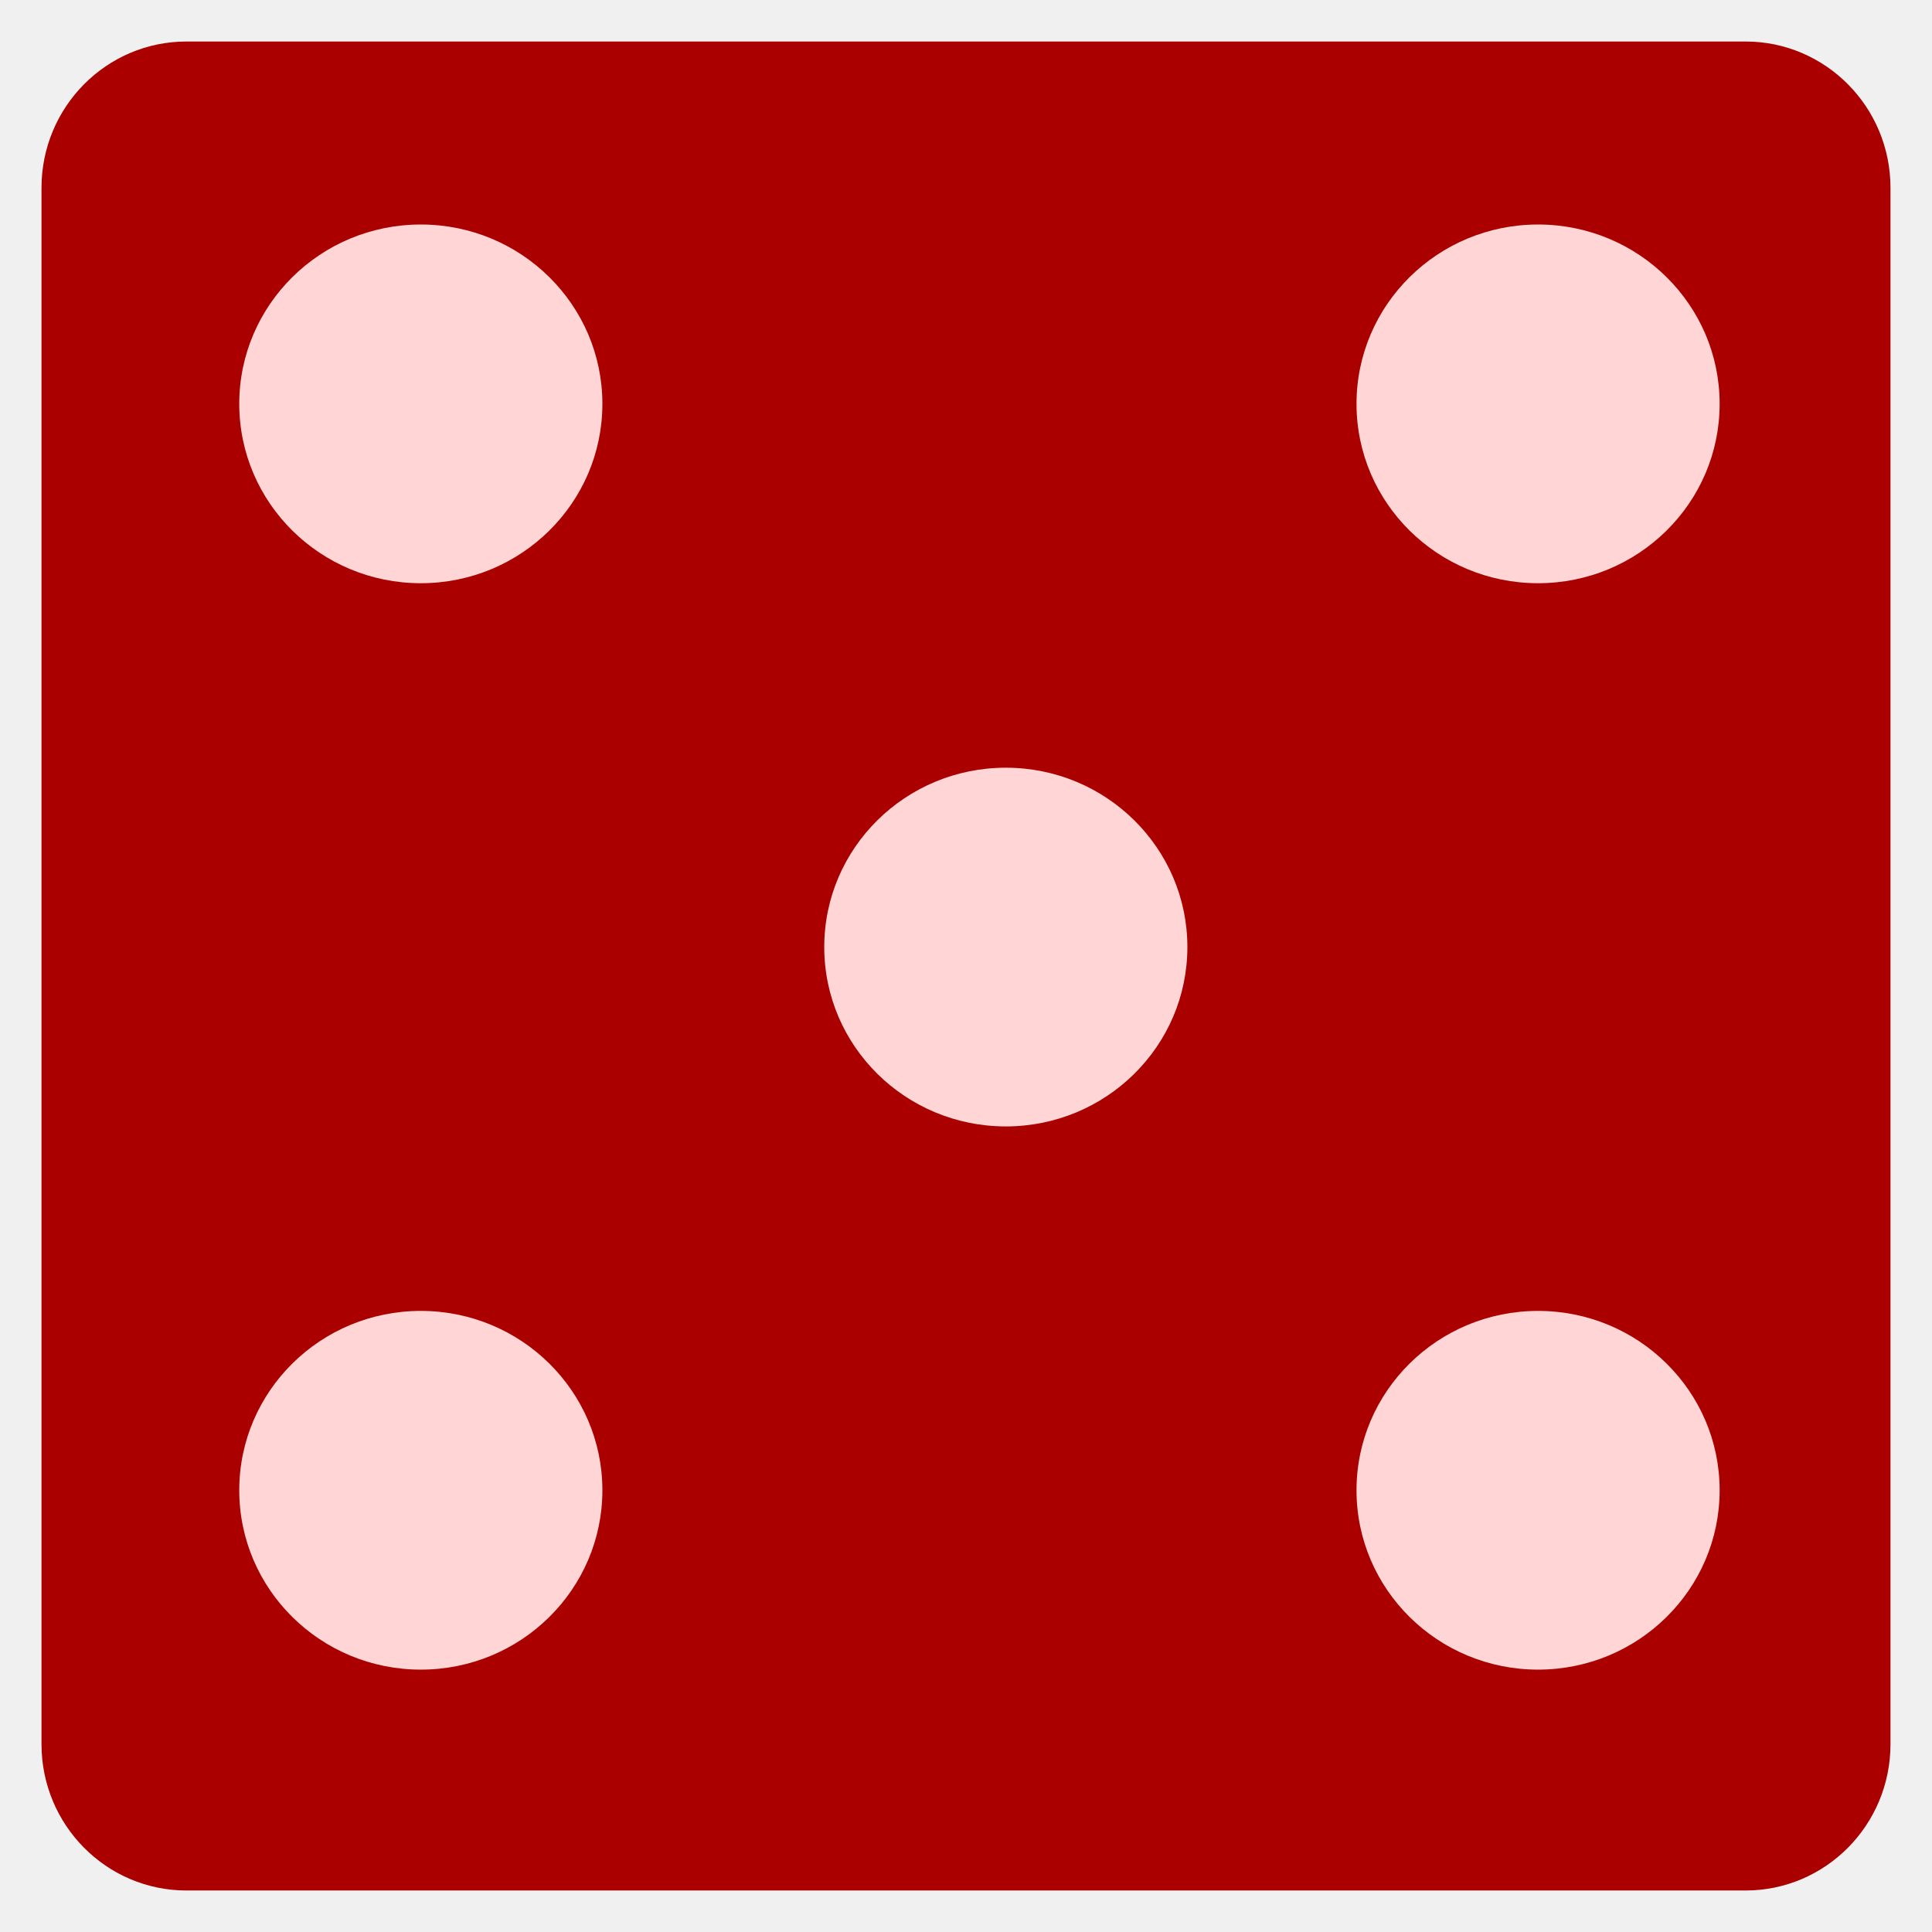
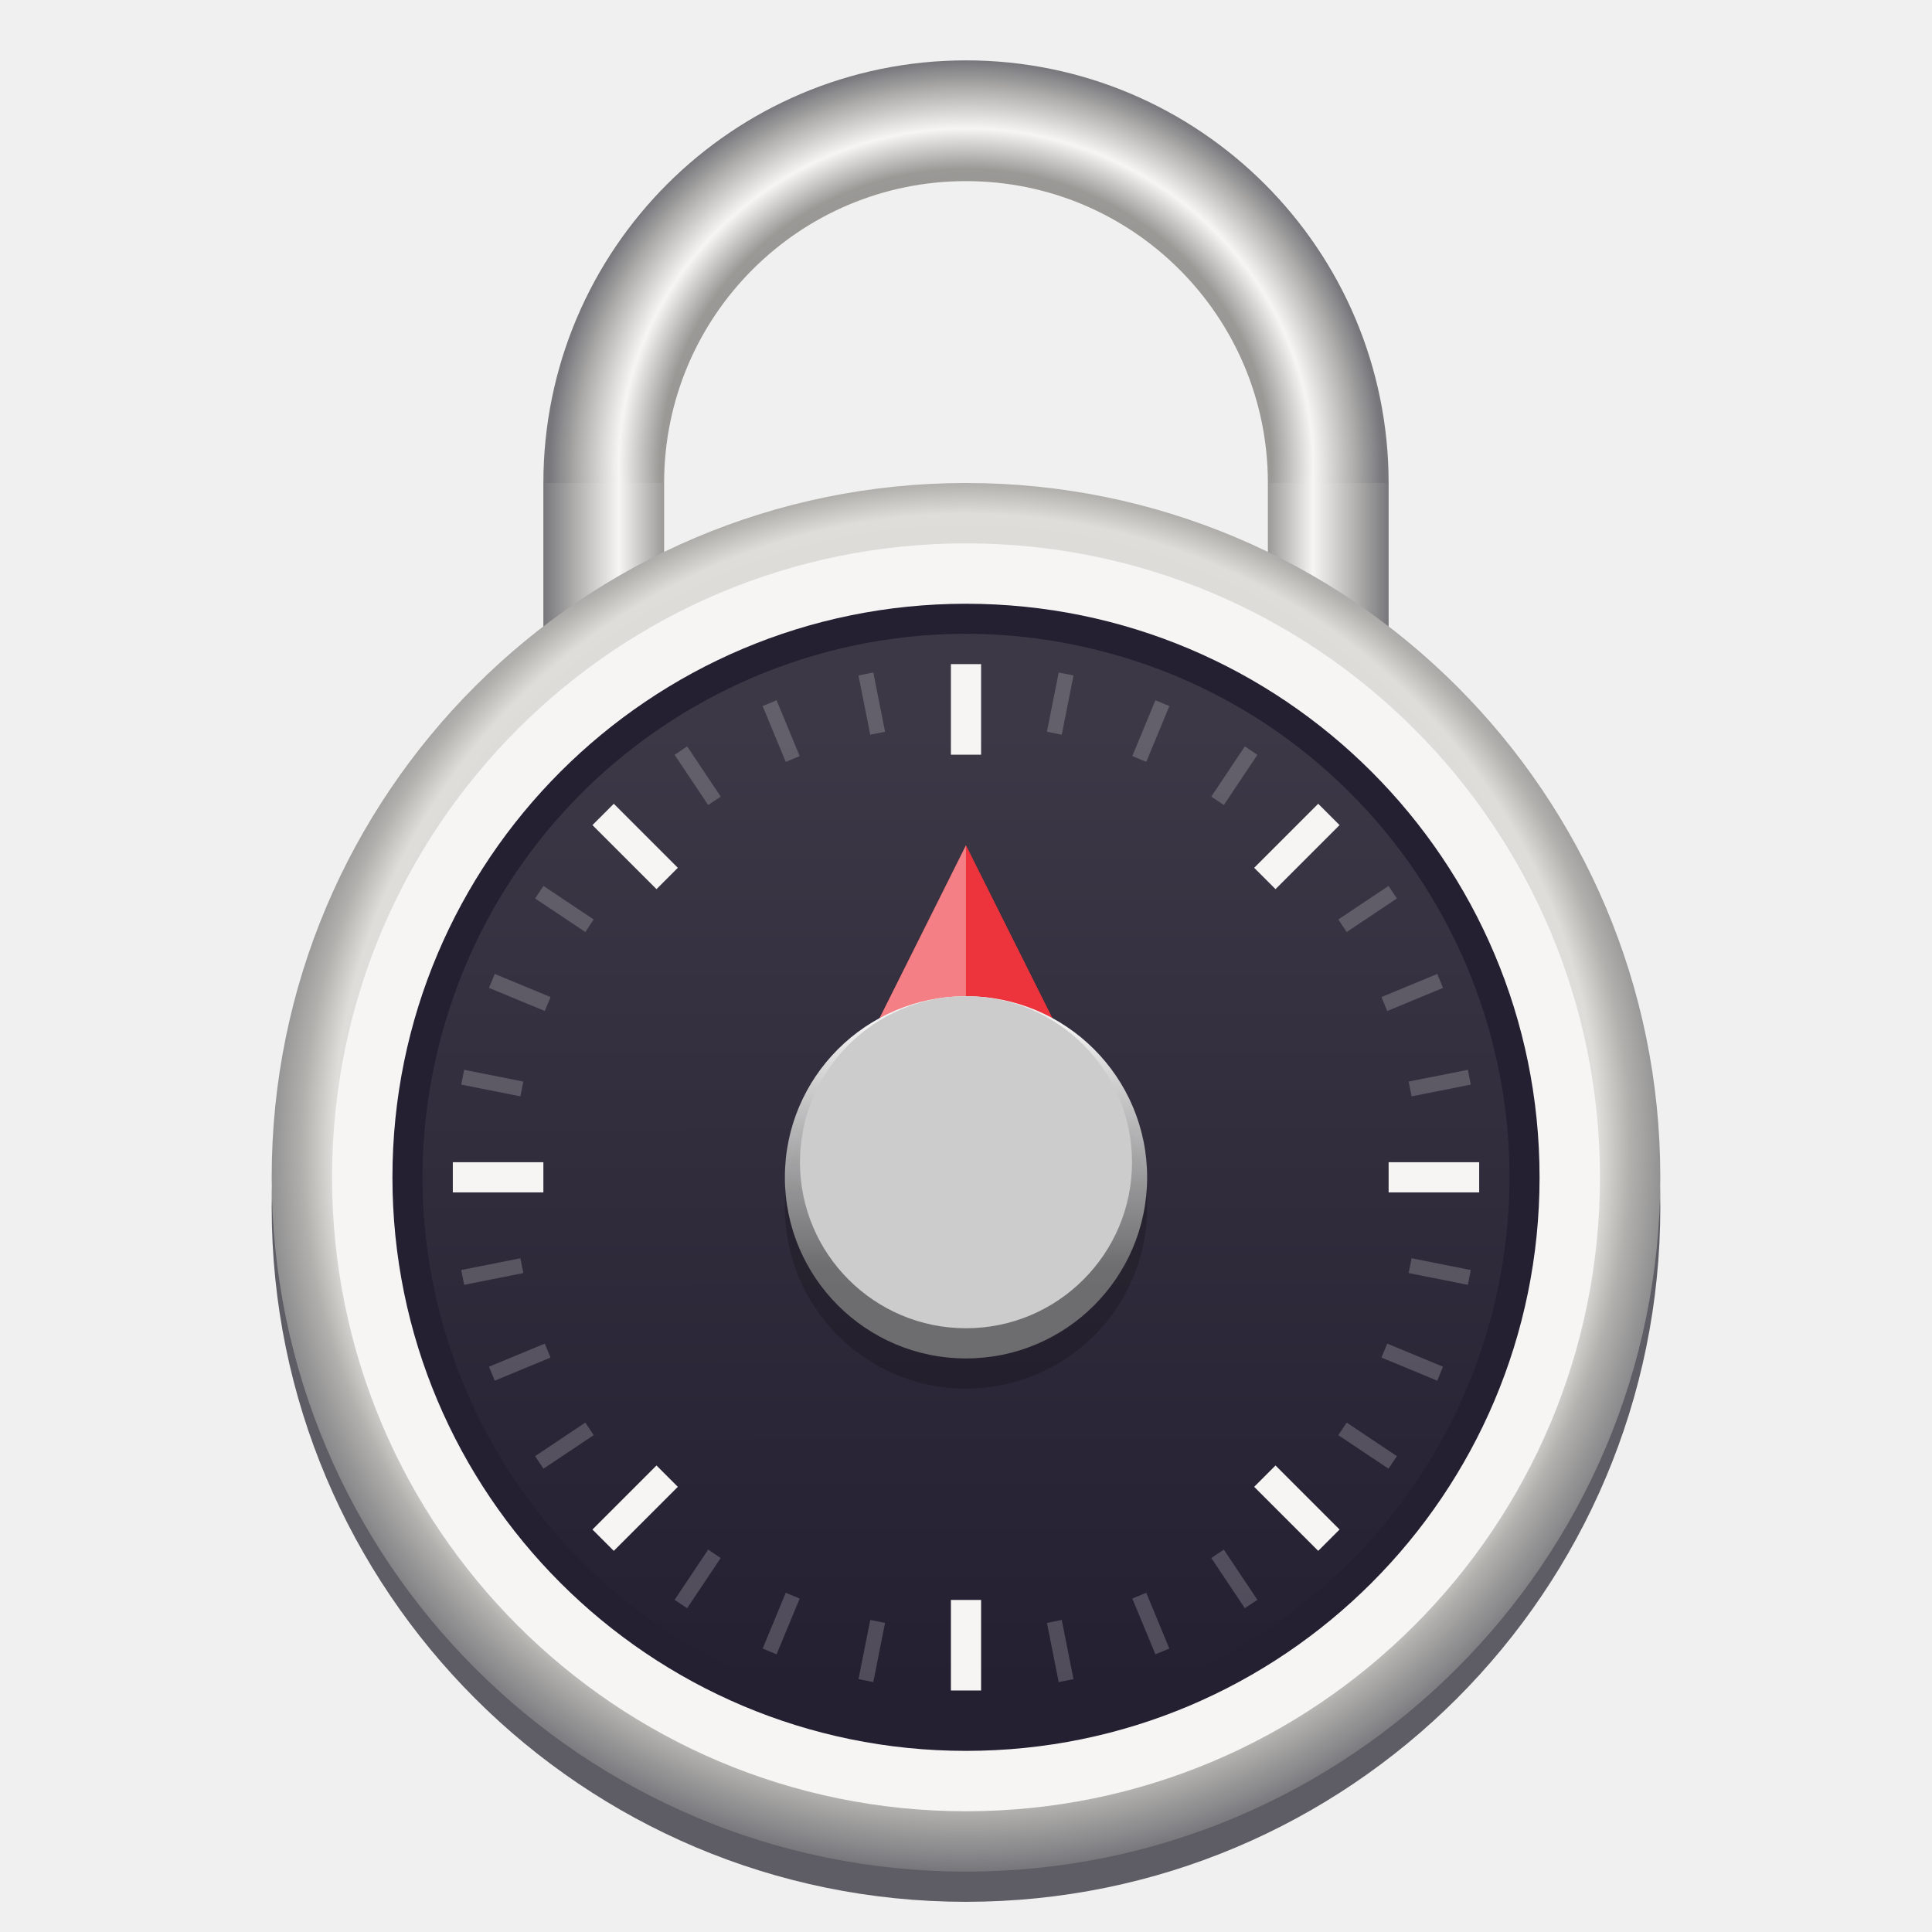
- <svg xmlns="http://www.w3.org/2000/svg" width="512" height="512" viewBox="0 0 135.467 135.467" version="1.1" id="svg271">
-   <defs id="defs265" />
-   <g id="layer1" transform="translate(-1.028955,-159.9752)">
-     <rect style="display:inline;fill:#aa0000;fill-opacity:1;stroke-width:1.289;enable-background:new" id="rect148" width="129.646" height="129.646" x="3.939" y="162.886" rx="10.164" ry="10.259" />
-     <ellipse style="display:inline;fill:#ffd5d5;fill-opacity:1;stroke-width:1.288;enable-background:new" id="path150" cx="30.536" cy="188.293" rx="12.731" ry="12.576" />
-     <ellipse style="display:inline;fill:#ffd5d5;fill-opacity:1;stroke-width:1.288;enable-background:new" id="path150-3" cx="108.875" cy="188.293" rx="12.731" ry="12.576" />
-     <ellipse style="display:inline;fill:#ffd5d5;fill-opacity:1;stroke-width:1.288;enable-background:new" id="path150-6" cx="30.536" cy="264.469" rx="12.731" ry="12.576" />
-     <ellipse style="display:inline;fill:#ffd5d5;fill-opacity:1;stroke-width:1.288;enable-background:new" id="path150-3-2" cx="108.875" cy="264.469" rx="12.731" ry="12.576" />
-     <ellipse style="display:inline;fill:#ffd5d5;fill-opacity:1;stroke-width:1.288;enable-background:new" id="path150-3-9" cx="71.554" cy="226.381" rx="12.731" ry="12.576" />
+ <svg xmlns="http://www.w3.org/2000/svg" xmlns:xlink="http://www.w3.org/1999/xlink" width="128" height="128" id="svg11300" version="1.0" style="display:inline;enable-background:new" viewBox="0 0 128 128">
+   <defs id="defs3">
+     <linearGradient id="linearGradient1961">
+       <stop style="stop-color:#c0bfbc;stop-opacity:1" offset="0" id="stop1957" />
+       <stop id="stop1965" offset="0.874" style="stop-color:#deddda;stop-opacity:1" />
+       <stop style="stop-color:#b1b0ad;stop-opacity:1;" offset="0.917" id="stop1973" />
+       <stop style="stop-color:#77767b;stop-opacity:1" offset="1" id="stop1959" />
+     </linearGradient>
+     <linearGradient id="linearGradient1587">
+       <stop style="stop-color:#241f31;stop-opacity:1;" offset="0" id="stop1583" />
+       <stop style="stop-color:#3d3846;stop-opacity:1" offset="1" id="stop1585" />
+     </linearGradient>
+     <linearGradient id="linearGradient5299">
+       <stop style="stop-color:#77767b;stop-opacity:1" offset="0" id="stop5291" />
+       <stop id="stop5293" offset="0.733" style="stop-color:#9a9996;stop-opacity:1" />
+       <stop style="stop-color:#f6f5f4;stop-opacity:1" offset="0.833" id="stop5295" />
+       <stop id="stop1949" offset="0.933" style="stop-color:#adacaa;stop-opacity:1;" />
+       <stop style="stop-color:#77767b;stop-opacity:1" offset="1" id="stop5297" />
+     </linearGradient>
+     <radialGradient gradientUnits="userSpaceOnUse" gradientTransform="translate(271.04,319.09)" r="160" cy="876.36" cx="256" id="radialGradient2212">
+       <stop id="stop2206" offset="0" style="stop-color:#c0bfbc;stop-opacity:1" />
+       <stop id="stop2208" offset=".9" style="stop-color:#9a9996;stop-opacity:1" />
+       <stop id="stop2210" offset="1" style="stop-color:#5e5c64;stop-opacity:1" />
+     </radialGradient>
+     <linearGradient y2="236" x2="96" y1="236" x1="32" gradientTransform="translate(604.8168,170.5864)" gradientUnits="userSpaceOnUse" id="linearGradient1099" xlink:href="#linearGradient1036" />
+     <linearGradient id="linearGradient1036">
+       <stop id="stop1032" offset="0" style="stop-color:#d5d3cf;stop-opacity:1;" />
+       <stop id="stop1034" offset="1" style="stop-color:#f6f5f4;stop-opacity:1" />
+     </linearGradient>
+     <radialGradient r="32" fy="-76" fx="-244" cy="-76" cx="-244" gradientTransform="matrix(0.8833333,0,0,0.8833333,-460.3502,463.1197)" gradientUnits="userSpaceOnUse" id="radialGradient1103" xlink:href="#linearGradient1069" />
+     <linearGradient id="linearGradient1069">
+       <stop id="stop1065" offset="0" style="stop-color:#d5d3cf;stop-opacity:1" />
+       <stop id="stop1067-1" offset="1" style="stop-color:#949390;stop-opacity:1" />
+     </linearGradient>
+     <linearGradient gradientUnits="userSpaceOnUse" y2="232" x2="64" y1="262.5" x1="64" id="linearGradient1027" xlink:href="#linearGradient1025" gradientTransform="translate(-470.5864,432.8168)" />
+     <linearGradient id="linearGradient1025">
+       <stop id="stop1021" offset="0" style="stop-color:#9a9996;stop-opacity:1" />
+       <stop id="stop1023" offset="1" style="stop-color:#77767b;stop-opacity:1" />
+     </linearGradient>
+     <clipPath clipPathUnits="userSpaceOnUse" id="clipPath1609-7">
+       <path id="path1611-5" d="m 252,116 28,-28 v -8 h -36 v 36 z" style="fill:#e74747;stroke:none;stroke-width:0.25px;stroke-linecap:butt;stroke-linejoin:miter;stroke-opacity:1" />
+     </clipPath>
+     <linearGradient id="linearGradient5163" x1="167.61" x2="346.51" y1="772.97" y2="951.87" gradientUnits="userSpaceOnUse" gradientTransform="matrix(0.2499998,0,0,0.2499998,-214.5336,33.60622)">
+       <stop style="stop-color:#fff;stop-opacity:.4" offset="0" id="stop7" />
+       <stop style="stop-color:#fff;stop-opacity:.6" offset="1" id="stop9" />
+     </linearGradient>
+     <filter id="filter5121" x="-0.054" y="-0.432" width="1.108" height="1.864" style="color-interpolation-filters:sRGB">
+       <feGaussianBlur stdDeviation="5.76" id="feGaussianBlur165" />
+     </filter>
+     <linearGradient id="linearGradient4433" x1="177.09" x2="324.71" y1="639.13" y2="724.36" gradientTransform="translate(271.04,335.09)" gradientUnits="userSpaceOnUse" xlink:href="#linearGradient4427" />
+     <linearGradient id="linearGradient4427">
+       <stop style="stop-color:#b2b2b2" offset="0" id="stop2" />
+       <stop style="stop-color:#999" offset="1" id="stop4" />
+     </linearGradient>
+     <clipPath id="clipPath4718-8">
+       <path d="m 64,284.36 c -44.183,0 -80,35.817 -80,80 v 72 H 8 v -72 c 0,-30.928 25.072,-56 56,-56 30.928,0 56,25.072 56,56 v 72 h 24 v -72 c 0,-44.183 -35.817,-80 -80,-80 z" style="opacity:0.99;fill:#999999" id="path158" />
+     </clipPath>
+     <filter id="filter4710" x="-0.138" y="-0.073" width="1.277" height="1.147" style="color-interpolation-filters:sRGB">
+       <feGaussianBlur stdDeviation="4.653" id="feGaussianBlur161" />
+     </filter>
+     <clipPath id="clipPath4808-6">
+       <path d="m 232,260.36 c -44.183,0 -80,35.817 -80,80 v 72 h 24 v -72 c 0,-30.928 25.072,-56 56,-56 z" style="fill:#979797" id="path152" />
+     </clipPath>
+     <filter id="filter4937" x="-0.129" y="-0.068" width="1.258" height="1.135" style="color-interpolation-filters:sRGB">
+       <feGaussianBlur stdDeviation="4.292" id="feGaussianBlur155" />
+     </filter>
+     <clipPath id="clipPath4890-60">
+       <path d="m 288,196.36 c -44.183,0 -80,35.817 -80,80 v 72 h 24 v -72 c 0,-30.928 25.072,-56 56,-56 30.928,0 56,25.072 56,56 v 72 h 24 v -72 c 0,-44.183 -35.817,-80 -80,-80 z" style="fill:#ffffff" id="path146" />
+     </clipPath>
+     <filter id="filter4898" x="-0.146" y="-0.077" width="1.292" height="1.154" style="color-interpolation-filters:sRGB">
+       <feGaussianBlur stdDeviation="4.872" id="feGaussianBlur149" />
+     </filter>
+     <clipPath id="clipPath4890-4-0">
+       <path d="m 288,196.36 c -44.183,0 -80,35.817 -80,80 v 72 h 24 v -72 c 0,-30.928 25.072,-56 56,-56 30.928,0 56,25.072 56,56 v 72 h 24 v -72 c 0,-44.183 -35.817,-80 -80,-80 z" style="fill:#ffffff" id="path140" />
+     </clipPath>
+     <filter id="filter4898-1" x="-0.146" y="-0.077" width="1.292" height="1.154" style="color-interpolation-filters:sRGB">
+       <feGaussianBlur stdDeviation="4.872" id="feGaussianBlur143" />
+     </filter>
+     <clipPath id="clipPath4969-12">
+       <path d="m 360,156.36 c -44.183,0 -80,35.817 -80,80 v 72 h 24 v -72 c 0,-30.928 25.072,-56 56,-56 30.928,0 56,25.072 56,56 v 72 h 24 v -72 c 0,-44.183 -35.817,-80 -80,-80 z" style="fill:#e0e0e0" id="path134" />
+     </clipPath>
+     <filter id="filter4965" x="-0.041" y="-0.032" width="1.082" height="1.064" style="color-interpolation-filters:sRGB">
+       <feGaussianBlur stdDeviation="1.92" id="feGaussianBlur137" />
+     </filter>
+     <filter id="filter4619" x="-0.024" y="-0.024" width="1.049" height="1.047" style="color-interpolation-filters:sRGB">
+       <feGaussianBlur stdDeviation="1.38" id="feGaussianBlur131" />
+     </filter>
+     <radialGradient id="radialGradient4326" cx="256" cy="876.36" r="160" gradientTransform="translate(271.04,319.09)" gradientUnits="userSpaceOnUse">
+       <stop style="stop-color:#a8a8a8" offset="0" id="stop124" />
+       <stop style="stop-color:#999" offset=".9" id="stop126" />
+       <stop style="stop-color:#737373" offset="1" id="stop128" />
+     </radialGradient>
+     <linearGradient id="linearGradient4433-4" x1="399.52" x2="557.31" y1="862.86" y2="1020.7" gradientTransform="translate(14.308,219.65)" gradientUnits="userSpaceOnUse">
+       <stop style="stop-color:#fff;stop-opacity:.8" offset="0" id="stop119" />
+       <stop style="stop-color:#fff;stop-opacity:0" offset="1" id="stop121" />
+     </linearGradient>
+     <linearGradient id="linearGradient4456" x1="478.02" x2="681.66" y1="693.7" y2="897.34" gradientTransform="translate(-52.298,400.43)" gradientUnits="userSpaceOnUse">
+       <stop style="stop-color:#ccc;stop-opacity:.4" offset="0" id="stop114" />
+       <stop style="stop-color:#f5f5f5;stop-opacity:.4" offset="1" id="stop116" />
+     </linearGradient>
+     <filter id="filter4748" x="-0.114" y="-0.122" width="1.227" height="1.244" style="color-interpolation-filters:sRGB">
+       <feGaussianBlur stdDeviation="4.279" id="feGaussianBlur111" />
+     </filter>
+     <linearGradient id="linearGradient4401" x1="278.1" x2="296" y1="818.46" y2="836.36" gradientTransform="translate(271.04,327.09)" gradientUnits="userSpaceOnUse">
+       <stop style="stop-color:#1a1a1a;stop-opacity:.4" offset="0" id="stop103" />
+       <stop style="stop-color:#1a1a1a;stop-opacity:0" offset="1" id="stop105" />
+     </linearGradient>
+     <filter id="filter4423" x="-0.072" y="-0.051" width="1.144" height="1.103" style="color-interpolation-filters:sRGB">
+       <feGaussianBlur stdDeviation="1.2" id="feGaussianBlur108" />
+     </filter>
+     <filter id="filter4520" x="-0.06" y="-0.06" width="1.12" height="1.12" style="color-interpolation-filters:sRGB">
+       <feGaussianBlur stdDeviation="1.2" id="feGaussianBlur100" />
+     </filter>
+     <linearGradient id="linearGradient4545" x1="256" x2="256.97" y1="796.67" y2="796.93" gradientTransform="translate(271.04,326.78)" gradientUnits="userSpaceOnUse">
+       <stop style="stop-color:#ff6870" offset="0" id="stop95" />
+       <stop style="stop-color:#fb6c74;stop-opacity:0" offset="1" id="stop97" />
+     </linearGradient>
+     <radialGradient id="radialGradient4578" cx="256" cy="876.36" r="44" gradientTransform="translate(271.04,319.09)" gradientUnits="userSpaceOnUse">
+       <stop style="stop-color:#979797" offset="0" id="stop88" />
+       <stop style="stop-color:#999" offset=".909" id="stop90" />
+       <stop style="stop-color:#737373" offset="1" id="stop92" />
+     </radialGradient>
+     <linearGradient id="linearGradient4631" x1="147.31" x2="185.85" y1="830.88" y2="869.42" gradientTransform="translate(351.45,336.28)" gradientUnits="userSpaceOnUse">
+       <stop style="stop-color:#f2f2f2;stop-opacity:1" offset="0" id="stop83" />
+       <stop style="stop-color:#808080;stop-opacity:.8" offset="1" id="stop85" />
+     </linearGradient>
+     <linearGradient id="linearGradient4603" x1="235.14" x2="262.72" y1="855.5" y2="883.08" gradientTransform="translate(271.04,319.09)" gradientUnits="userSpaceOnUse" xlink:href="#linearGradient5437" />
+     <linearGradient id="linearGradient5437">
+       <stop style="stop-color:#fff;stop-opacity:.6" offset="0" id="stop58" />
+       <stop style="stop-color:#fff;stop-opacity:.2" offset="1" id="stop60" />
+     </linearGradient>
+     <linearGradient id="linearGradient5022" x1="-445.81" x2="-435.46" y1="-751.96" y2="-790.6" gradientUnits="userSpaceOnUse" xlink:href="#linearGradient5038" />
+     <linearGradient id="linearGradient5038">
+       <stop style="stop-color:#ebebeb;stop-opacity:.2" offset="0" id="stop74" />
+       <stop style="stop-color:#fff;stop-opacity:.6" offset=".5" id="stop76" />
+       <stop style="stop-color:#ebebeb;stop-opacity:.2" offset="1" id="stop78" />
+     </linearGradient>
+     <filter id="filter5030" x="-0.046" y="-0.051" width="1.091" height="1.101" style="color-interpolation-filters:sRGB">
+       <feGaussianBlur stdDeviation="0.733" id="feGaussianBlur45" />
+     </filter>
+     <linearGradient id="linearGradient5048" x1="-445.81" x2="-435.94" y1="-751.96" y2="-790.47" gradientUnits="userSpaceOnUse" xlink:href="#linearGradient5038" />
+     <filter id="filter1303" x="-0.046" y="-0.051" width="1.091" height="1.101" style="color-interpolation-filters:sRGB">
+       <feGaussianBlur stdDeviation="0.733" id="feGaussianBlur1301" />
+     </filter>
+     <linearGradient id="linearGradient2048" x1="-439.46" x2="-435.46" y1="-760.24" y2="-769.89" gradientUnits="userSpaceOnUse" xlink:href="#linearGradient4385" />
+     <linearGradient id="linearGradient4385">
+       <stop style="stop-color:#b2b2b2;stop-opacity:.2" offset="0" id="stop38" />
+       <stop style="stop-color:#808080;stop-opacity:.4" offset=".5" id="stop40" />
+       <stop style="stop-color:#b2b2b2;stop-opacity:.2" offset="1" id="stop42" />
+     </linearGradient>
+     <filter id="filter1312" x="-0.046" y="-0.051" width="1.091" height="1.101" style="color-interpolation-filters:sRGB">
+       <feGaussianBlur stdDeviation="0.733" id="feGaussianBlur1310" />
+     </filter>
+     <filter id="filter1326" x="-0.046" y="-0.051" width="1.091" height="1.101" style="color-interpolation-filters:sRGB">
+       <feGaussianBlur stdDeviation="0.733" id="feGaussianBlur1324" />
+     </filter>
+     <linearGradient id="linearGradient4361" x1="142.51" x2="303.46" y1="754.87" y2="915.82" gradientTransform="matrix(0.99065,0,0,0.99065,273.43,335.2)" gradientUnits="userSpaceOnUse">
+       <stop style="stop-color:#fff;stop-opacity:.3" offset="0" id="stop68" />
+       <stop style="stop-color:#666;stop-opacity:.6" offset="1" id="stop70" />
+     </linearGradient>
+     <linearGradient id="linearGradient5359" x1="171.17" x2="256" y1="775.49" y2="860.32" gradientTransform="translate(271.04,335.09)" gradientUnits="userSpaceOnUse">
+       <stop style="stop-color:#fefefe;stop-opacity:.2" offset="0" id="stop63" />
+       <stop style="stop-color:#fff;stop-opacity:.04" offset="1" id="stop65" />
+     </linearGradient>
+     <linearGradient id="linearGradient4373" x1="156.79" x2="295.28" y1="769.15" y2="907.65" gradientTransform="matrix(0.89097,0,0,0.89097,298.95,421.77)" gradientUnits="userSpaceOnUse" xlink:href="#linearGradient5437" />
+     <linearGradient id="linearGradient4347" x1="-445.81" x2="-435.46" y1="-751.96" y2="-790.6" gradientUnits="userSpaceOnUse" xlink:href="#linearGradient4360" />
+     <linearGradient id="linearGradient4360">
+       <stop style="stop-color:#b2b2b2;stop-opacity:.2" offset="0" id="stop49" />
+       <stop style="stop-color:#808080;stop-opacity:.6" offset=".5" id="stop51" />
+       <stop style="stop-color:#b2b2b2;stop-opacity:.2" offset="1" id="stop53" />
+     </linearGradient>
+     <filter id="filter1348" x="-0.046" y="-0.051" width="1.091" height="1.101" style="color-interpolation-filters:sRGB">
+       <feGaussianBlur stdDeviation="0.733" id="feGaussianBlur1346" />
+     </filter>
+     <linearGradient id="linearGradient4349" x1="-445.81" x2="-435.94" y1="-751.96" y2="-790.47" gradientUnits="userSpaceOnUse" xlink:href="#linearGradient4360" />
+     <filter id="filter1361" x="-0.046" y="-0.051" width="1.091" height="1.101" style="color-interpolation-filters:sRGB">
+       <feGaussianBlur stdDeviation="0.733" id="feGaussianBlur1359" />
+     </filter>
+     <filter id="filter1375" x="-0.046" y="-0.051" width="1.091" height="1.101" style="color-interpolation-filters:sRGB">
+       <feGaussianBlur stdDeviation="0.733" id="feGaussianBlur1373" />
+     </filter>
+     <filter id="filter1389" x="-0.046" y="-0.051" width="1.091" height="1.101" style="color-interpolation-filters:sRGB">
+       <feGaussianBlur stdDeviation="0.733" id="feGaussianBlur1387" />
+     </filter>
+     <linearGradient id="linearGradient5077" x1="712" x2="712" y1="845.36" y2="940.76" gradientUnits="userSpaceOnUse">
+       <stop style="stop-color:#1a1a1a;stop-opacity:0" offset="0" id="stop26" />
+       <stop style="stop-color:#1a1a1a;stop-opacity:.2" offset="1" id="stop28" />
+     </linearGradient>
+     <clipPath id="clipPath5065-5">
+       <circle cx="712" cy="845.36" r="159" style="fill:#999999;fill-rule:evenodd;stroke:#1a1a1a;stroke-width:4;filter:url(#filter5046-56)" id="circle31" />
+     </clipPath>
+     <filter id="filter5046-56" x="-0.024" y="-0.024" width="1.048" height="1.048" style="color-interpolation-filters:sRGB">
+       <feGaussianBlur stdDeviation="3.18" id="feGaussianBlur34" />
+     </filter>
+     <clipPath id="clipPath5183-3">
+       <path d="m 248,284.36 c -44.183,0 -80,35.817 -80,80 v 72 h 24 v -72 c 0,-30.928 25.072,-56 56,-56 30.928,0 56,25.072 56,56 v 72 h 24 v -72 c 0,-44.183 -35.817,-80 -80,-80 z" style="fill:url(#linearGradient5187)" id="path20" />
+     </clipPath>
+     <filter id="filter5179" x="-0.04" y="-0.059" width="1.081" height="1.119" style="color-interpolation-filters:sRGB">
+       <feGaussianBlur stdDeviation="2.679" id="feGaussianBlur23" />
+     </filter>
+     <linearGradient id="linearGradient4318" x1="256" x2="256" y1="809.22" y2="944.46" gradientTransform="matrix(0.99211,0,0,0.99211,-726.62,348.53)" gradientUnits="userSpaceOnUse">
+       <stop style="stop-color:#fff;stop-opacity:.3" offset="0" id="stop13" />
+       <stop style="stop-color:#808080;stop-opacity:.15" offset=".492" id="stop15" />
+       <stop style="stop-color:#fff;stop-opacity:.3" offset="1" id="stop17" />
+     </linearGradient>
+     <linearGradient xlink:href="#linearGradient4631" id="linearGradient1616" gradientUnits="userSpaceOnUse" gradientTransform="matrix(0.2727273,0,0,0.2727273,16.11182,15.66728)" x1="175.59" y1="822.553" x2="175.59" y2="881.22" />
+     <clipPath clipPathUnits="userSpaceOnUse" id="clipPath2814">
+       <circle cx="63.998" cy="252.011" r="9.997" style="fill:#cccccc;stroke-width:0;enable-background:new" id="circle2816" />
+     </clipPath>
+     <radialGradient id="radialGradient4578-9" cx="256" cy="876.36" r="44" gradientTransform="translate(271.04,319.09)" gradientUnits="userSpaceOnUse">
+       <stop style="stop-color:#979797" offset="0" id="stop88-5" />
+       <stop style="stop-color:#999" offset=".909" id="stop90-3" />
+       <stop style="stop-color:#737373" offset="1" id="stop92-6" />
+     </radialGradient>
+     <filter id="filter4520-8" x="-0.06" y="-0.06" width="1.12" height="1.12" style="color-interpolation-filters:sRGB">
+       <feGaussianBlur stdDeviation="1.2" id="feGaussianBlur100-1" />
+     </filter>
+     <radialGradient gradientUnits="userSpaceOnUse" gradientTransform="translate(271.04,319.09)" r="160" cy="876.36" cx="256" id="radialGradient2212-3">
+       <stop id="stop2206-9" offset="0" style="stop-color:#c0bfbc;stop-opacity:1" />
+       <stop id="stop2208-3" offset=".9" style="stop-color:#9a9996;stop-opacity:1" />
+       <stop id="stop2210-7" offset="1" style="stop-color:#5e5c64;stop-opacity:1" />
+     </radialGradient>
+     <clipPath id="clipPath4969-12-0">
+       <path d="m 360,156.36 c -44.183,0 -80,35.817 -80,80 v 72 h 24 v -72 c 0,-30.928 25.072,-56 56,-56 30.928,0 56,25.072 56,56 v 72 h 24 v -72 c 0,-44.183 -35.817,-80 -80,-80 z" style="fill:#e0e0e0" id="path134-7" />
+     </clipPath>
+     <filter id="filter4965-4" x="-0.041" y="-0.032" width="1.082" height="1.064" style="color-interpolation-filters:sRGB">
+       <feGaussianBlur stdDeviation="1.92" id="feGaussianBlur137-5" />
+     </filter>
+     <filter id="filter4619-3" x="-0.024" y="-0.024" width="1.049" height="1.047" style="color-interpolation-filters:sRGB">
+       <feGaussianBlur stdDeviation="1.38" id="feGaussianBlur131-7" />
+     </filter>
+     <linearGradient xlink:href="#linearGradient5299" id="linearGradient4948" x1="58" y1="202" x2="88" y2="202" gradientUnits="userSpaceOnUse" gradientTransform="translate(4,8)" />
+     <linearGradient xlink:href="#linearGradient1587" id="linearGradient1589" x1="-131.247" y1="188.451" x2="-147.811" y2="250.271" gradientUnits="userSpaceOnUse" />
+     <radialGradient xlink:href="#linearGradient5299" id="radialGradient1856" cx="64" cy="210.775" fx="64" fy="210.775" r="36" gradientUnits="userSpaceOnUse" gradientTransform="matrix(0.767349,0.00553784,-0.00541257,0.7499926,16.0305,44.56594)" />
+     <radialGradient xlink:href="#linearGradient1961" id="radialGradient1963" cx="-85.993" cy="248.083" fx="-85.993" fy="248.083" r="46" gradientUnits="userSpaceOnUse" gradientTransform="matrix(1.043478,-5.3388343e-8,5.519212e-8,1.043478,153.732,-10.86963)" />
+   </defs>
+   <g id="layer1" style="display:inline" transform="translate(0,-172)">
+     <g id="layer2" style="display:none">
+       <g style="display:inline;fill:#000000;enable-background:new" transform="matrix(7.991171,0,0,8.003641,-167.7909,-4846.078)" id="g12027" />
+       <rect style="display:inline;overflow:visible;visibility:visible;fill:#f0f0f0;fill-opacity:1;fill-rule:nonzero;stroke:none;stroke-width:0.5;marker:none;enable-background:accumulate" id="rect13805" width="128" height="128" x="9.2651362e-08" y="172" />
+       <g id="g883" style="fill:none;fill-opacity:0.251;stroke:#a579b3;stroke-opacity:1" transform="translate(-24,24)" />
+       <g id="g900" style="fill:none;fill-opacity:0.251;stroke:#a579b3;stroke-opacity:1" transform="translate(-24,24)" />
+       <rect y="172" x="160" height="16" width="16" id="rect859" style="display:inline;overflow:visible;visibility:visible;fill:#f0f0f0;fill-opacity:1;fill-rule:nonzero;stroke:none;stroke-width:0.5;marker:none;enable-background:accumulate" />
+       <text xml:space="preserve" style="font-style:normal;font-variant:normal;font-weight:bold;font-stretch:normal;font-size:4px;line-height:125%;font-family:Cantarell;-inkscape-font-specification:'Cantarell, Bold';text-align:start;writing-mode:lr-tb;text-anchor:start;display:inline;fill:#000000;fill-opacity:1;stroke:none;stroke-width:0.333;enable-background:new" x="0" y="164" id="text863">
+         <tspan style="font-size:4px;stroke-width:0.333" id="tspan861" x="0" y="164">Hicolor</tspan>
+       </text>
+       <text id="text867" y="164" x="160" style="font-style:normal;font-variant:normal;font-weight:bold;font-stretch:normal;font-size:4px;line-height:125%;font-family:Cantarell;-inkscape-font-specification:'Cantarell, Bold';text-align:start;writing-mode:lr-tb;text-anchor:start;display:inline;fill:#000000;fill-opacity:1;stroke:none;stroke-width:0.333;enable-background:new" xml:space="preserve">
+         <tspan y="164" x="160" id="tspan865" style="font-size:4px;stroke-width:0.333">Symbolic</tspan>
+       </text>
+     </g>
+     <g id="layer3" style="display:none">
+       <circle cx="64" cy="236" r="59.504" id="circle2892" style="display:inline;opacity:0.1;vector-effect:none;fill:none;fill-opacity:1;stroke:#000000;stroke-width:0.99;stroke-linecap:butt;stroke-linejoin:miter;stroke-miterlimit:4;stroke-dasharray:0.99, 0.99;stroke-dashoffset:0;stroke-opacity:1;marker:none;marker-start:none;marker-mid:none;marker-end:none;paint-order:normal;enable-background:new" />
+       <rect ry="7.929" rx="8.701" y="180.495" x="20.495" height="111.01" width="87.01" id="rect2894" style="display:inline;opacity:0.1;vector-effect:none;fill:none;fill-opacity:1;stroke:#000000;stroke-width:0.99;stroke-linecap:butt;stroke-linejoin:miter;stroke-miterlimit:4;stroke-dasharray:0.99, 0.99;stroke-dashoffset:0;stroke-opacity:1;marker:none;marker-start:none;marker-mid:none;marker-end:none;paint-order:normal;enable-background:new" />
+       <rect ry="7.924" rx="7.924" y="184.495" x="12.495" height="103.01" width="103.01" id="rect2896" style="display:inline;opacity:0.1;vector-effect:none;fill:none;fill-opacity:1;stroke:#000000;stroke-width:0.99;stroke-linecap:butt;stroke-linejoin:miter;stroke-miterlimit:4;stroke-dasharray:0.99, 0.99;stroke-dashoffset:0;stroke-opacity:1;marker:none;marker-start:none;marker-mid:none;marker-end:none;paint-order:normal;enable-background:new" />
+       <rect ry="8.701" rx="7.929" y="200.495" x="8.495" height="87.01" width="111.01" id="rect2898" style="display:inline;opacity:0.1;vector-effect:none;fill:none;fill-opacity:1;stroke:#000000;stroke-width:0.99;stroke-linecap:butt;stroke-linejoin:miter;stroke-miterlimit:4;stroke-dasharray:0.99, 0.99;stroke-dashoffset:0;stroke-opacity:1;marker:none;marker-start:none;marker-mid:none;marker-end:none;paint-order:normal;enable-background:new" />
+       <path id="path2900" d="M 2.6203015e-5,289 H 128" style="display:inline;fill:none;stroke:#62a0ea;stroke-width:2;stroke-linecap:butt;stroke-linejoin:miter;stroke-miterlimit:4;stroke-dasharray:none;stroke-opacity:1;enable-background:new" />
+     </g>
+     <g id="layer9" style="display:inline">
+       <use x="0" y="0" xlink:href="#rect4940" id="use1951" transform="matrix(-1,0,0,1,128,0)" width="100%" height="100%" />
+       <circle id="circle170" style="display:inline;enable-background:new;fill:none;stroke:url(#linearGradient5163);stroke-width:0.5" r="0" cy="248.946" cx="-150.534" />
+       <rect y="204" x="84" height="16" width="8" id="rect4940" style="display:inline;enable-background:new;opacity:1;vector-effect:none;fill:url(#linearGradient4948);fill-opacity:1;stroke:none;stroke-width:1;stroke-linecap:round;stroke-linejoin:round;stroke-miterlimit:4;stroke-dasharray:none;stroke-dashoffset:0;stroke-opacity:0.673" />
+       <circle style="display:inline;opacity:1;vector-effect:none;fill:#5e5c64;fill-opacity:1;stroke:none;stroke-width:2;stroke-linecap:butt;stroke-linejoin:round;stroke-miterlimit:4;stroke-dasharray:none;stroke-dashoffset:0;stroke-opacity:1;enable-background:new" id="circle4922" cx="64" cy="252" r="46" />
+       <circle r="46" cy="250" cx="64" id="circle4297" style="display:inline;opacity:1;vector-effect:none;fill:url(#radialGradient1963);fill-opacity:1;stroke:none;stroke-width:2;stroke-linecap:butt;stroke-linejoin:round;stroke-miterlimit:4;stroke-dasharray:none;stroke-dashoffset:0;stroke-opacity:1;enable-background:new" />
+       <circle style="display:inline;opacity:1;vector-effect:none;fill:#f6f5f4;fill-opacity:1;stroke:none;stroke-width:2;stroke-linecap:butt;stroke-linejoin:round;stroke-miterlimit:4;stroke-dasharray:none;stroke-dashoffset:0;stroke-opacity:1;enable-background:new" id="circle1953" cx="64" cy="250" r="42" />
+       <circle transform="rotate(90)" style="display:inline;opacity:1;vector-effect:none;fill:#241f31;fill-opacity:1;stroke:none;stroke-width:2.235;stroke-linecap:butt;stroke-linejoin:round;stroke-miterlimit:4;stroke-dasharray:none;stroke-dashoffset:0;stroke-opacity:1;enable-background:new" id="circle4299" cx="250" cy="-64" r="38" />
+       <g transform="matrix(1,0,0,-1,150,499.9992)" id="g4333">
+         <circle style="display:inline;opacity:1;vector-effect:none;fill:url(#linearGradient1589);fill-opacity:1;stroke:none;stroke-width:2.4;stroke-linecap:butt;stroke-linejoin:round;stroke-miterlimit:4;stroke-dasharray:none;stroke-dashoffset:0;stroke-opacity:1;enable-background:new" id="circle4301" transform="rotate(-15)" r="36" cy="219.223" cx="-147.774" />
+       </g>
+       <g style="display:inline;enable-background:new" id="g3417" transform="translate(-4.7474225e-6,-3)">
+         <path transform="matrix(0.2499318,0,0,0.2499318,-67.72584,-48.78259)" d="m 527.04,1123.5 -24,48 h 48 z" style="fill:#1a1a1a;fill-opacity:0.4;fill-rule:evenodd;filter:url(#filter4520);enable-background:new" id="path1538" />
+         <path d="m 64,231 -6,12 h 12 z" style="fill:#ed333b;fill-rule:evenodd;stroke:none;stroke-width:0.25px;enable-background:new" id="path1540" />
+         <path d="M 63.998,231.003 58,243 h 5.998 z" style="fill:#ffffff;fill-opacity:0.373;fill-rule:evenodd;stroke-width:0.25;enable-background:new" id="path1542" />
+       </g>
+       <circle cx="64" cy="252" r="12" style="display:inline;enable-background:new;fill:#000000;stroke-width:0;opacity:0.2" id="circle1867" />
+       <circle id="circle1548" style="display:inline;enable-background:new;fill:url(#linearGradient1616);stroke-width:0" r="12" cy="250" cx="64" />
+       <circle id="circle1550" style="display:inline;enable-background:new;fill:#cccccc;stroke-width:0" r="11" cy="-249" cx="64" transform="scale(1,-1)" />
+       <g id="g1470" transform="matrix(1,0,0,-1,0,500)" style="display:inline;enable-background:new;stroke:#f6f5f4">
+         <path id="path4367" d="M 64,216 V 222" style="fill:none;stroke:#f6f5f4;stroke-width:2;stroke-linecap:butt;stroke-linejoin:miter;stroke-miterlimit:4;stroke-dasharray:none;stroke-opacity:1" />
+         <path style="fill:none;stroke:#f6f5f4;stroke-width:2;stroke-linecap:butt;stroke-linejoin:miter;stroke-miterlimit:4;stroke-dasharray:none;stroke-opacity:1" d="M 64,278 V 284" id="path1404" />
+         <path style="fill:none;stroke:#f6f5f4;stroke-width:2;stroke-linecap:butt;stroke-linejoin:miter;stroke-miterlimit:4;stroke-dasharray:none;stroke-opacity:1" d="M 98,250 H 92" id="path1410" />
+         <path id="path1412" d="M 36,250 H 30" style="fill:none;stroke:#f6f5f4;stroke-width:2;stroke-linecap:butt;stroke-linejoin:miter;stroke-miterlimit:4;stroke-dasharray:none;stroke-opacity:1" />
+         <path style="fill:none;stroke:#f6f5f4;stroke-width:2;stroke-linecap:butt;stroke-linejoin:miter;stroke-miterlimit:4;stroke-dasharray:none;stroke-opacity:1" d="m 39.958,225.958 4.243,4.243" id="path1426" />
+         <path id="path1428" d="m 83.799,269.799 4.243,4.243" style="fill:none;stroke:#f6f5f4;stroke-width:2;stroke-linecap:butt;stroke-linejoin:miter;stroke-miterlimit:4;stroke-dasharray:none;stroke-opacity:1" />
+         <path id="path1430" d="m 88.042,225.958 -4.243,4.243" style="fill:none;stroke:#f6f5f4;stroke-width:2;stroke-linecap:butt;stroke-linejoin:miter;stroke-miterlimit:4;stroke-dasharray:none;stroke-opacity:1" />
+         <path style="fill:none;stroke:#f6f5f4;stroke-width:2;stroke-linecap:butt;stroke-linejoin:miter;stroke-miterlimit:4;stroke-dasharray:none;stroke-opacity:1" d="m 44.201,269.799 -4.243,4.243" id="path1432" />
+       </g>
+       <g id="g1842" style="display:inline;enable-background:new;stroke:#ffffff;opacity:0.2">
+         <path style="fill:none;stroke:#ffffff;stroke-width:1;stroke-linecap:butt;stroke-linejoin:miter;stroke-miterlimit:4;stroke-dasharray:none;stroke-opacity:1" d="m 57.367,283.347 0.78,-3.923" id="path1596" />
+         <path id="path1598" d="m 69.853,220.576 0.78,-3.923" style="fill:none;stroke:#ffffff;stroke-width:1;stroke-linecap:butt;stroke-linejoin:miter;stroke-miterlimit:4;stroke-dasharray:none;stroke-opacity:1" />
+         <path id="path1600" d="m 97.347,256.633 -3.923,-0.78" style="fill:none;stroke:#ffffff;stroke-width:1;stroke-linecap:butt;stroke-linejoin:miter;stroke-miterlimit:4;stroke-dasharray:none;stroke-opacity:1" />
+         <path style="fill:none;stroke:#ffffff;stroke-width:1;stroke-linecap:butt;stroke-linejoin:miter;stroke-miterlimit:4;stroke-dasharray:none;stroke-opacity:1" d="m 34.576,244.147 -3.923,-0.78" id="path1602" />
+         <path id="path1604" d="m 35.73,268.889 3.326,-2.222" style="fill:none;stroke:#ffffff;stroke-width:1;stroke-linecap:butt;stroke-linejoin:miter;stroke-miterlimit:4;stroke-dasharray:none;stroke-opacity:1" />
+         <path style="fill:none;stroke:#ffffff;stroke-width:1;stroke-linecap:butt;stroke-linejoin:miter;stroke-miterlimit:4;stroke-dasharray:none;stroke-opacity:1" d="m 88.944,233.333 3.326,-2.222" id="path1606" />
+         <path style="fill:none;stroke:#ffffff;stroke-width:1;stroke-linecap:butt;stroke-linejoin:miter;stroke-miterlimit:4;stroke-dasharray:none;stroke-opacity:1" d="M 82.889,278.27 80.667,274.944" id="path1608" />
+         <path id="path1610" d="m 47.333,225.056 -2.222,-3.326" style="fill:none;stroke:#ffffff;stroke-width:1;stroke-linecap:butt;stroke-linejoin:miter;stroke-miterlimit:4;stroke-dasharray:none;stroke-opacity:1" />
+         <path id="path1758" d="m 50.989,281.412 1.531,-3.696" style="fill:none;stroke:#ffffff;stroke-width:1;stroke-linecap:butt;stroke-linejoin:miter;stroke-miterlimit:4;stroke-dasharray:none;stroke-opacity:1" />
+         <path style="fill:none;stroke:#ffffff;stroke-width:1;stroke-linecap:butt;stroke-linejoin:miter;stroke-miterlimit:4;stroke-dasharray:none;stroke-opacity:1" d="m 75.481,222.284 1.531,-3.696" id="path1760" />
+         <path style="fill:none;stroke:#ffffff;stroke-width:1;stroke-linecap:butt;stroke-linejoin:miter;stroke-miterlimit:4;stroke-dasharray:none;stroke-opacity:1" d="m 95.412,263.011 -3.696,-1.531" id="path1762" />
+         <path id="path1764" d="m 36.284,238.519 -3.696,-1.531" style="fill:none;stroke:#ffffff;stroke-width:1;stroke-linecap:butt;stroke-linejoin:miter;stroke-miterlimit:4;stroke-dasharray:none;stroke-opacity:1" />
+         <path style="fill:none;stroke:#ffffff;stroke-width:1;stroke-linecap:butt;stroke-linejoin:miter;stroke-miterlimit:4;stroke-dasharray:none;stroke-opacity:1" d="m 32.588,263.011 3.696,-1.531" id="path1766" />
+         <path id="path1768" d="m 91.716,238.52 3.696,-1.531" style="fill:none;stroke:#ffffff;stroke-width:1;stroke-linecap:butt;stroke-linejoin:miter;stroke-miterlimit:4;stroke-dasharray:none;stroke-opacity:1" />
+         <path id="path1770" d="m 77.011,281.412 -1.531,-3.696" style="fill:none;stroke:#ffffff;stroke-width:1;stroke-linecap:butt;stroke-linejoin:miter;stroke-miterlimit:4;stroke-dasharray:none;stroke-opacity:1" />
+         <path style="fill:none;stroke:#ffffff;stroke-width:1;stroke-linecap:butt;stroke-linejoin:miter;stroke-miterlimit:4;stroke-dasharray:none;stroke-opacity:1" d="m 52.519,222.284 -1.531,-3.696" id="path1772" />
+         <path style="fill:none;stroke:#ffffff;stroke-width:1;stroke-linecap:butt;stroke-linejoin:miter;stroke-miterlimit:4;stroke-dasharray:none;stroke-opacity:1" d="m 45.111,278.27 2.222,-3.326" id="path1776" />
+         <path id="path1778" d="m 80.667,225.056 2.222,-3.326" style="fill:none;stroke:#ffffff;stroke-width:1;stroke-linecap:butt;stroke-linejoin:miter;stroke-miterlimit:4;stroke-dasharray:none;stroke-opacity:1" />
+         <path id="path1780" d="m 92.27,268.889 -3.326,-2.222" style="fill:none;stroke:#ffffff;stroke-width:1;stroke-linecap:butt;stroke-linejoin:miter;stroke-miterlimit:4;stroke-dasharray:none;stroke-opacity:1" />
+         <path style="fill:none;stroke:#ffffff;stroke-width:1;stroke-linecap:butt;stroke-linejoin:miter;stroke-miterlimit:4;stroke-dasharray:none;stroke-opacity:1" d="m 39.056,233.333 -3.326,-2.222" id="path1782" />
+         <path id="path1784" d="m 30.653,256.633 3.923,-0.78" style="fill:none;stroke:#ffffff;stroke-width:1;stroke-linecap:butt;stroke-linejoin:miter;stroke-miterlimit:4;stroke-dasharray:none;stroke-opacity:1" />
+         <path style="fill:none;stroke:#ffffff;stroke-width:1;stroke-linecap:butt;stroke-linejoin:miter;stroke-miterlimit:4;stroke-dasharray:none;stroke-opacity:1" d="m 93.424,244.147 3.923,-0.78" id="path1786" />
+         <path style="fill:none;stroke:#ffffff;stroke-width:1;stroke-linecap:butt;stroke-linejoin:miter;stroke-miterlimit:4;stroke-dasharray:none;stroke-opacity:1" d="m 70.633,283.347 -0.78,-3.923" id="path1788" />
+         <path id="path1790" d="m 58.147,220.576 -0.78,-3.923" style="fill:none;stroke:#ffffff;stroke-width:1;stroke-linecap:butt;stroke-linejoin:miter;stroke-miterlimit:4;stroke-dasharray:none;stroke-opacity:1" />
+       </g>
+       <path style="display:inline;enable-background:new;opacity:1;fill:none;fill-opacity:1;stroke:url(#radialGradient1856);stroke-width:8;stroke-linecap:butt;stroke-linejoin:round;stroke-miterlimit:4;stroke-dasharray:none;stroke-dashoffset:0;stroke-opacity:1" d="m 40,204 a 24,24 0 0 1 24,-24 24,24 0 0 1 24,24" id="path1844" />
+     </g>
  </g>
</svg>
